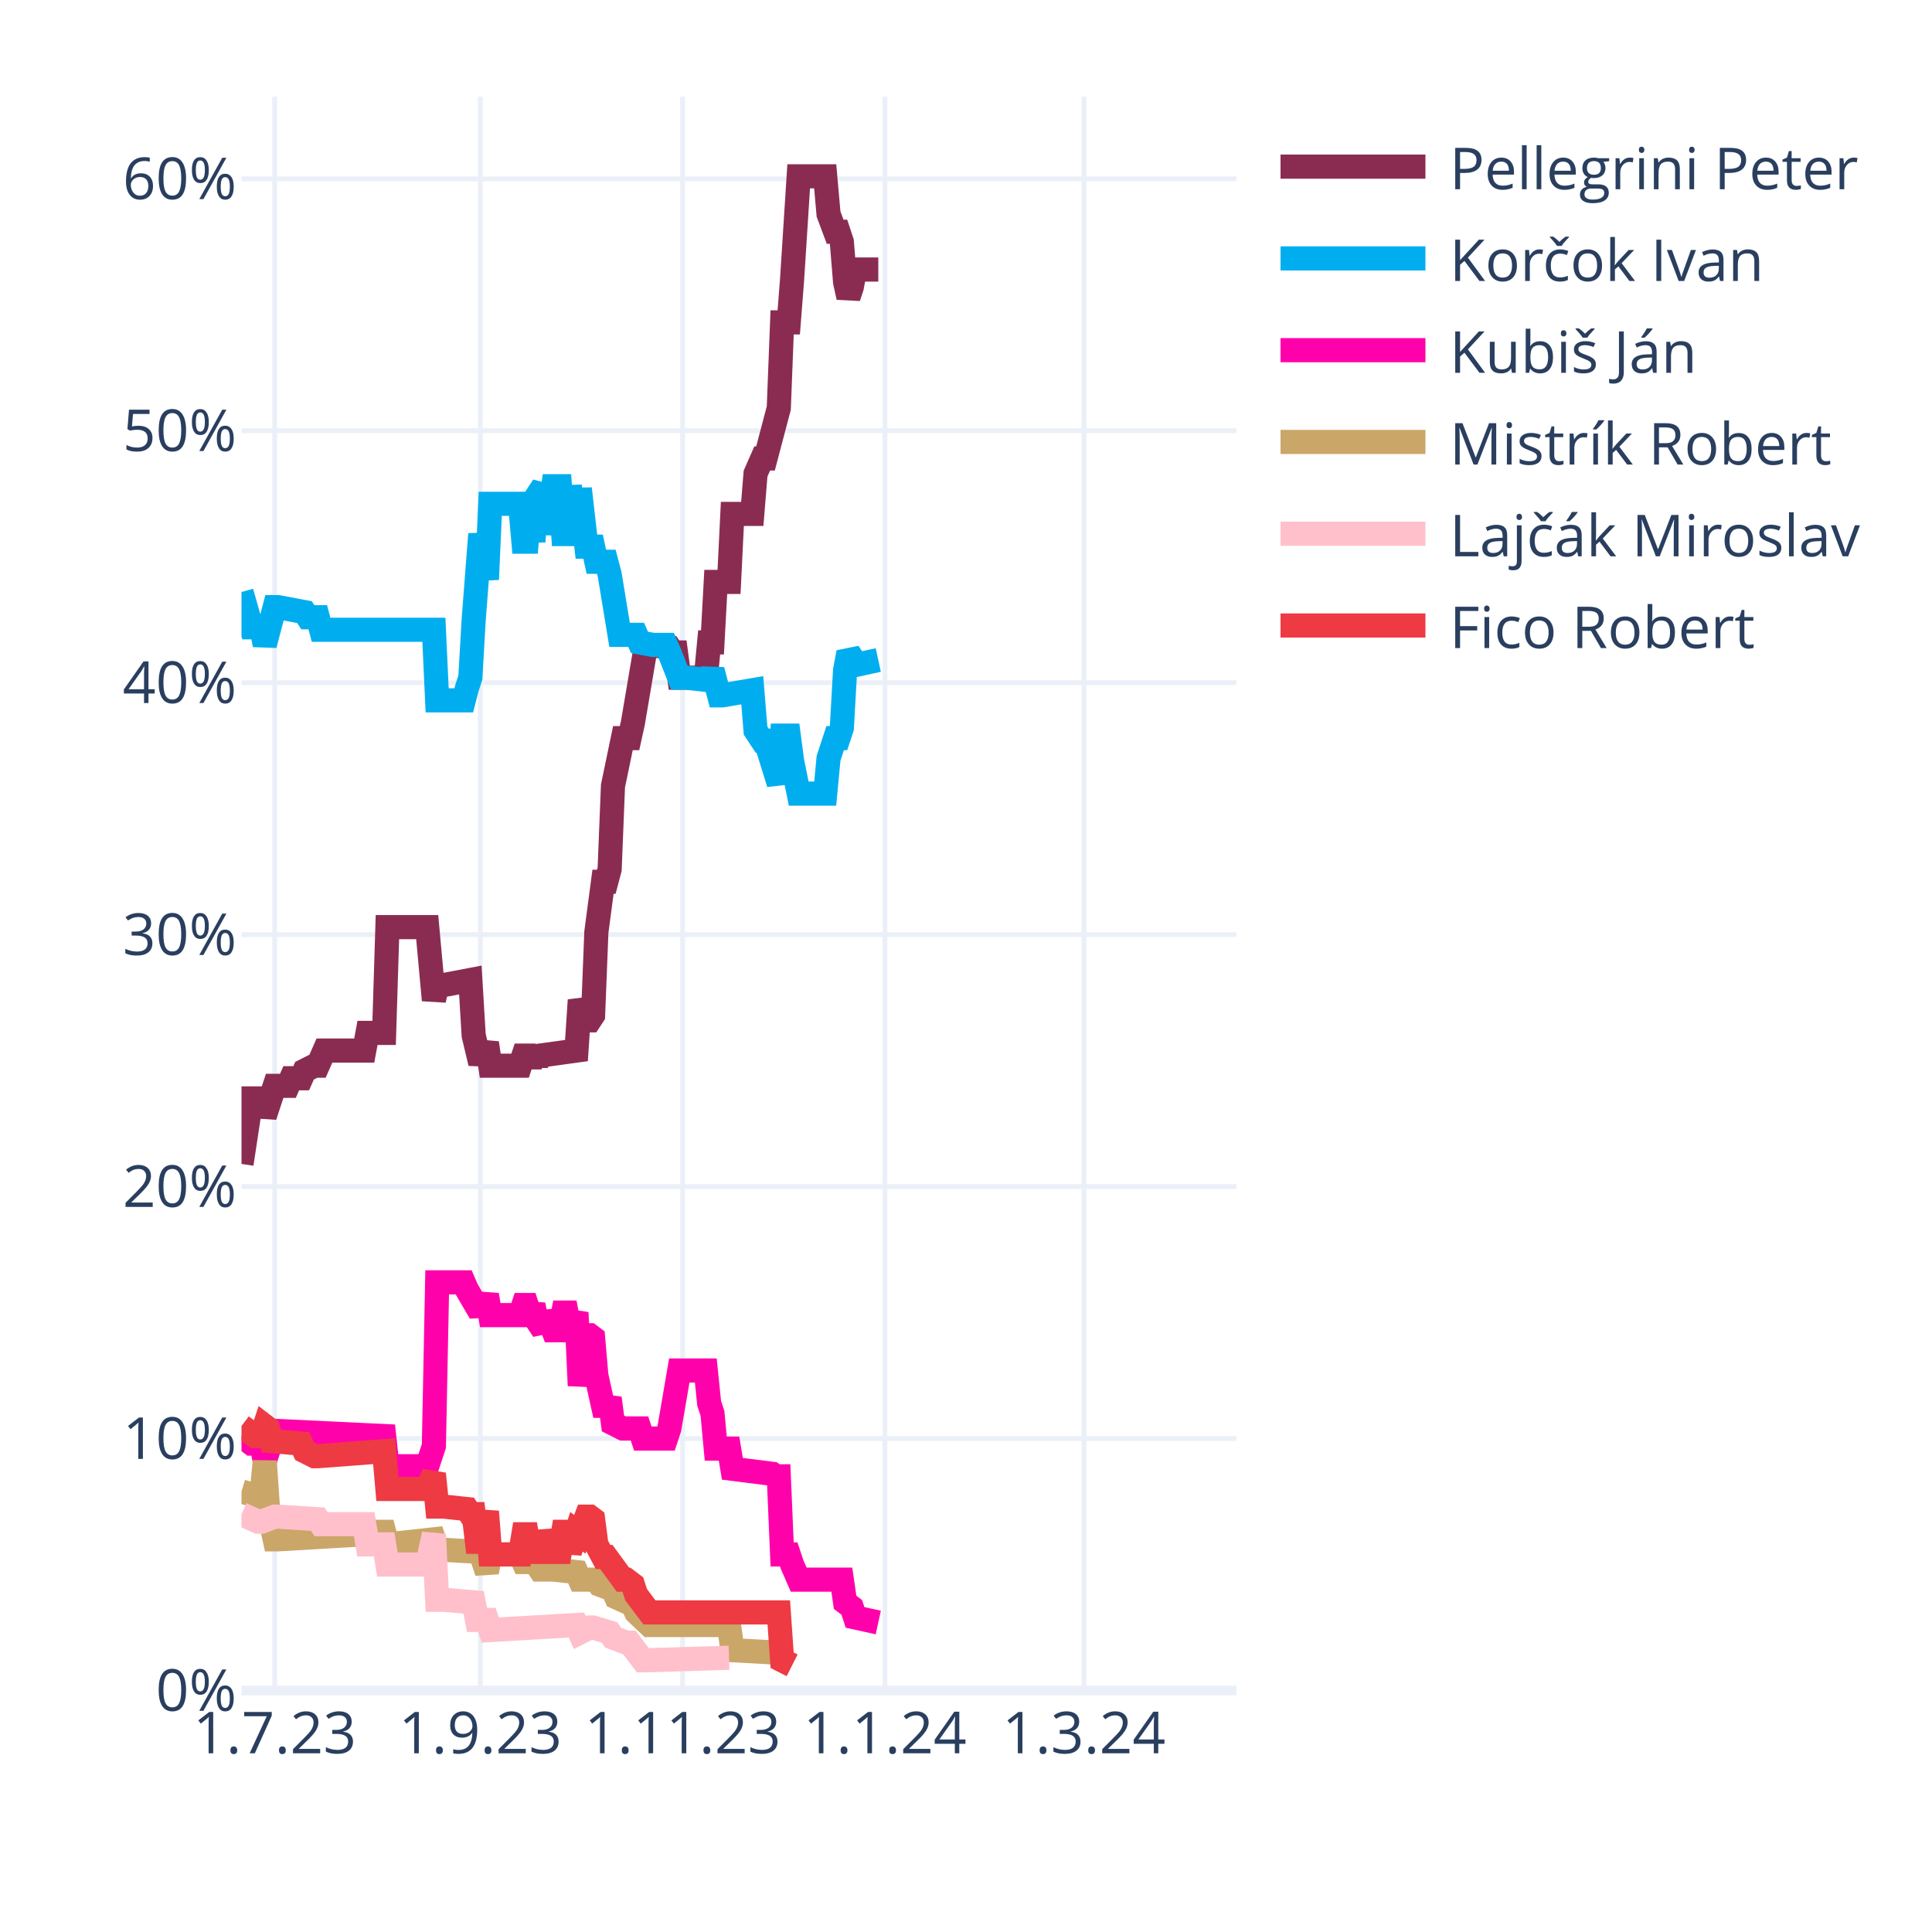
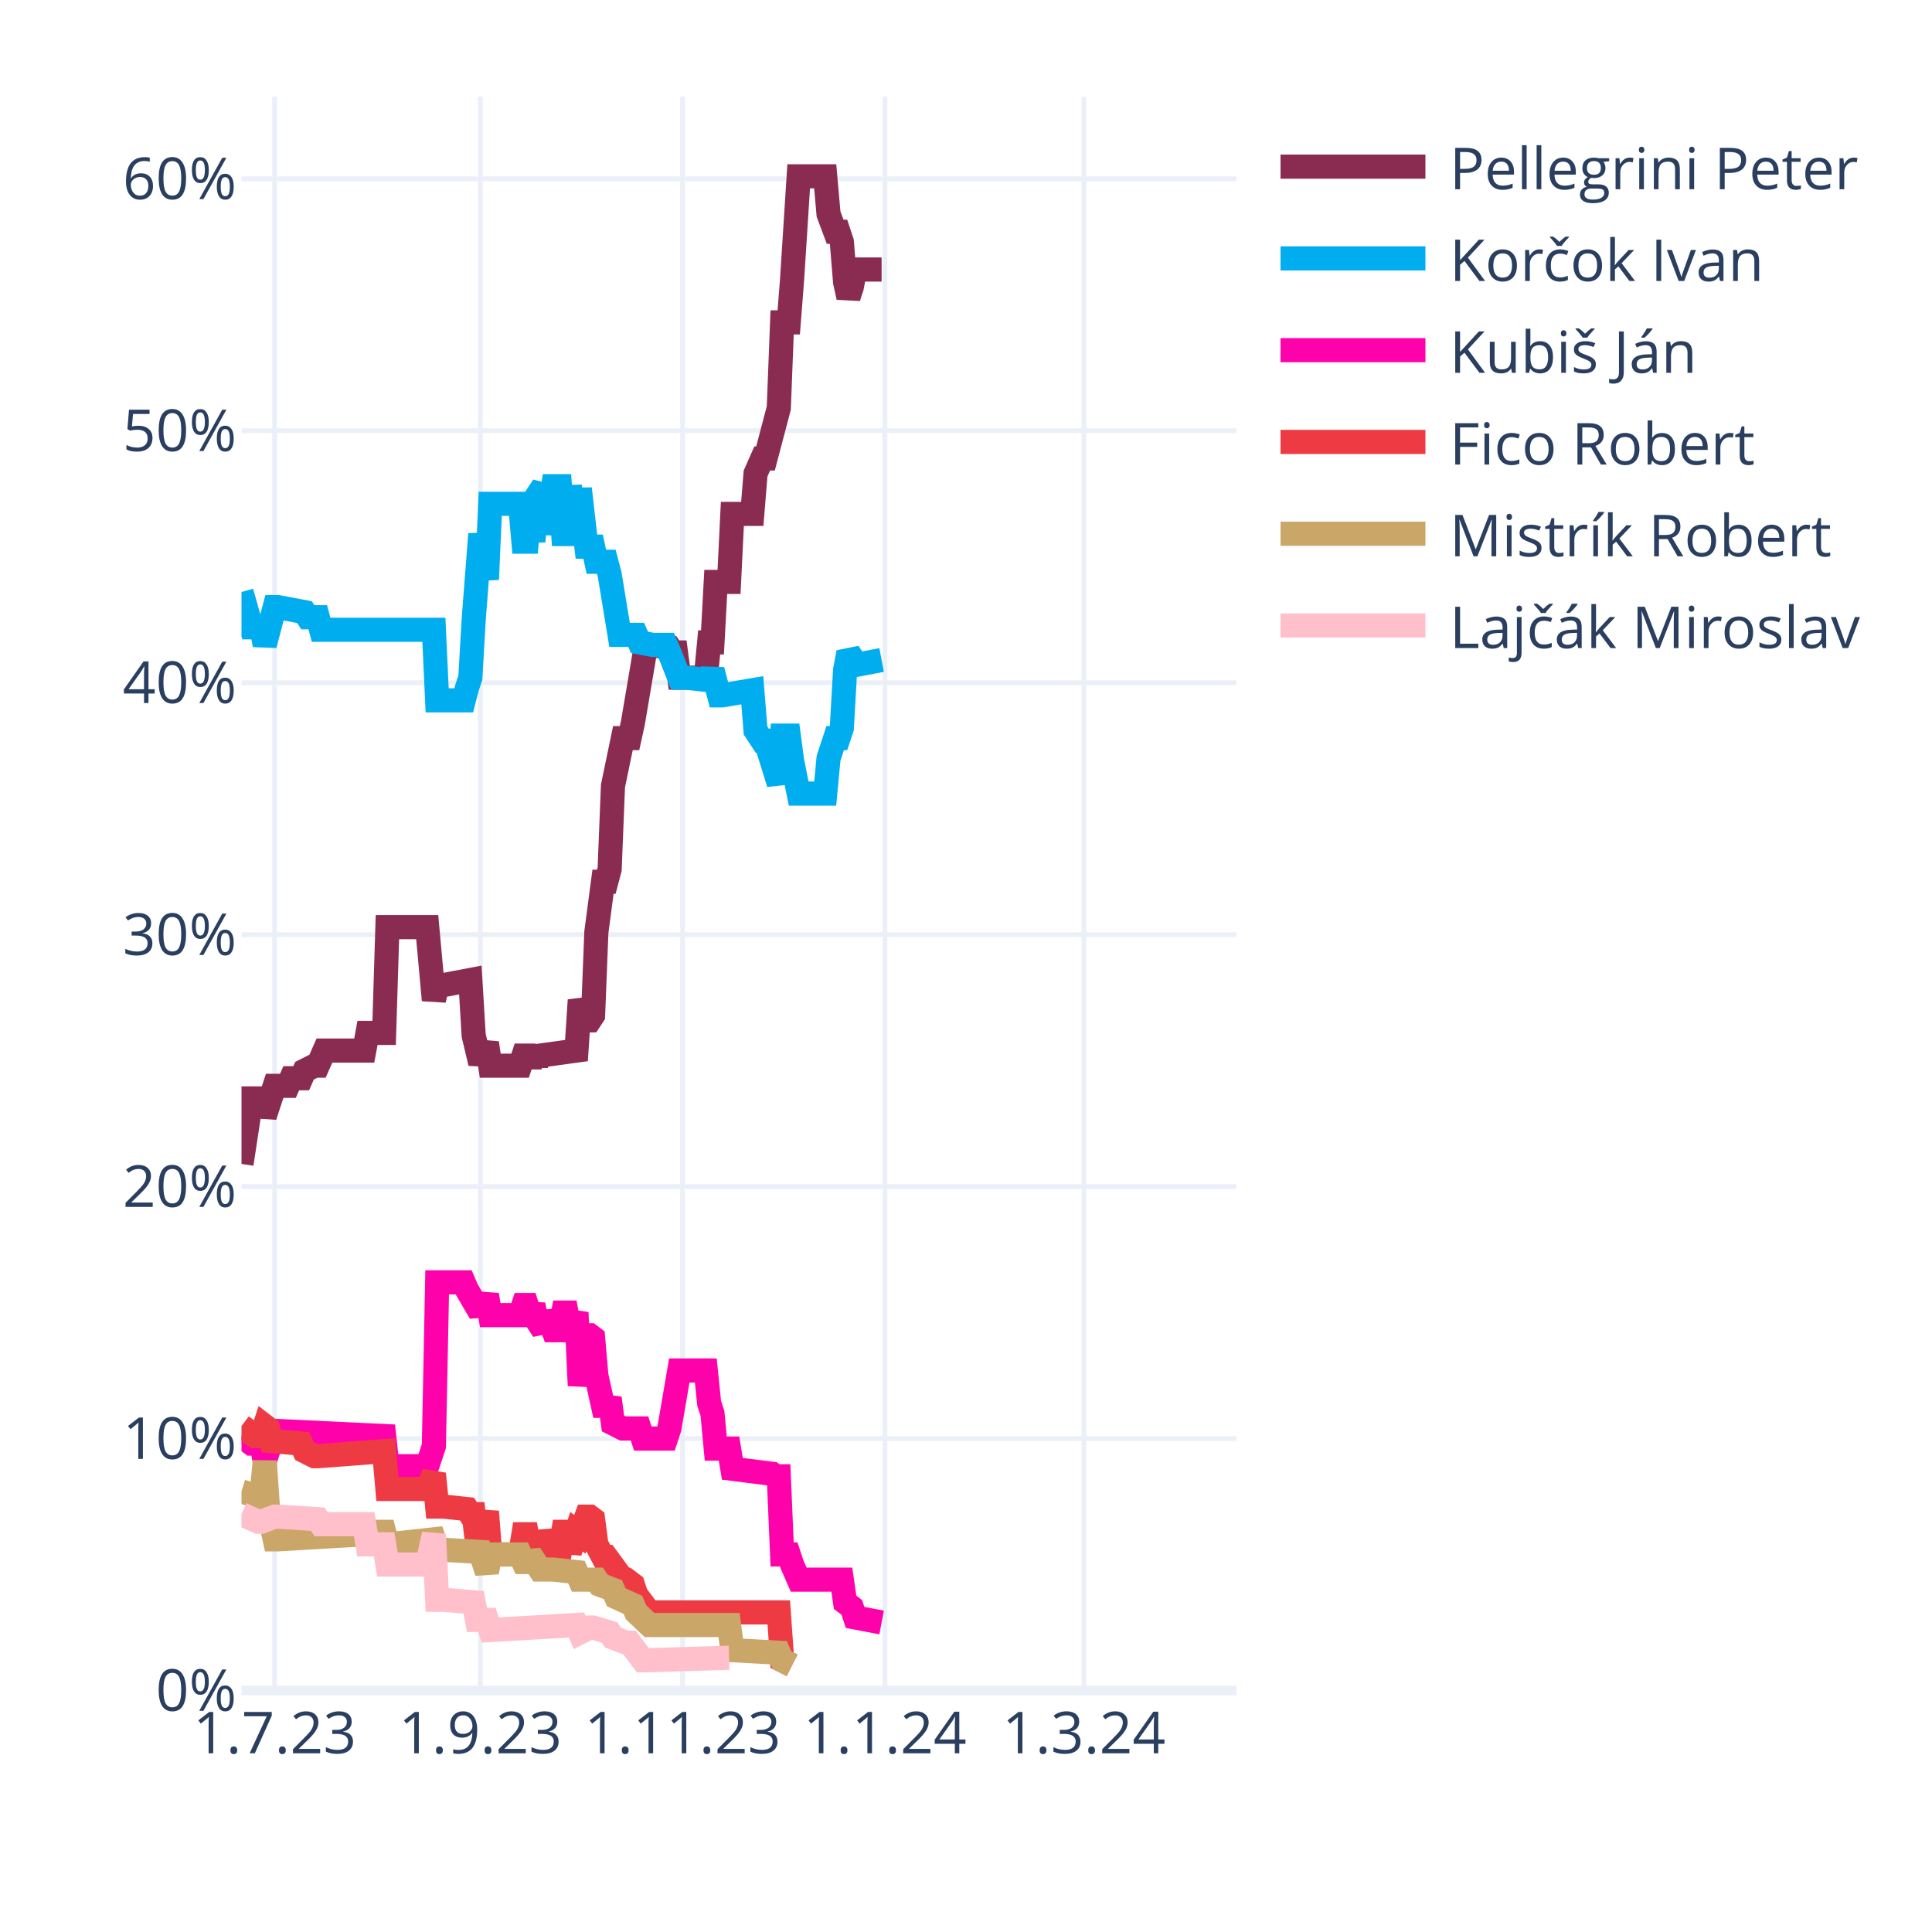
<svg xmlns="http://www.w3.org/2000/svg" class="main-svg" width="400" height="400" style="" viewBox="0 0 400 400">
  <rect x="0" y="0" width="400" height="400" style="fill: rgb(255, 255, 255); fill-opacity: 1;" />
-   <defs id="defs-abf6dc">
+   <defs id="defs-a84eac">
    <g class="clips">
-       <clipPath id="clipabf6dcxyplot" class="plotclip">
+       <clipPath id="clipa84eacxyplot" class="plotclip">
        <rect width="206" height="330" />
      </clipPath>
-       <clipPath class="axesclip" id="clipabf6dcx">
+       <clipPath class="axesclip" id="clipa84eacx">
        <rect x="50" y="0" width="206" height="400" />
      </clipPath>
-       <clipPath class="axesclip" id="clipabf6dcy">
+       <clipPath class="axesclip" id="clipa84eacy">
        <rect x="0" y="20" width="400" height="330" />
      </clipPath>
-       <clipPath class="axesclip" id="clipabf6dcxy">
+       <clipPath class="axesclip" id="clipa84eacxy">
        <rect x="50" y="20" width="206" height="330" />
      </clipPath>
    </g>
    <g class="gradients" />
    <g class="patterns" />
  </defs>
  <g class="bglayer" />
  <g class="layer-below">
    <g class="imagelayer" />
    <g class="shapelayer" />
  </g>
  <g class="cartesianlayer">
    <g class="subplot xy">
      <g class="layer-subplot">
        <g class="shapelayer" />
        <g class="imagelayer" />
      </g>
      <g class="minor-gridlayer">
        <g class="x" />
        <g class="y" />
      </g>
      <g class="gridlayer">
        <g class="x">
          <path class="xgrid crisp" transform="translate(56.87,0)" d="M0,20v330" style="stroke: rgb(235, 240, 248); stroke-opacity: 1; stroke-width: 1px;" />
          <path class="xgrid crisp" transform="translate(99.44,0)" d="M0,20v330" style="stroke: rgb(235, 240, 248); stroke-opacity: 1; stroke-width: 1px;" />
          <path class="xgrid crisp" transform="translate(141.33,0)" d="M0,20v330" style="stroke: rgb(235, 240, 248); stroke-opacity: 1; stroke-width: 1px;" />
          <path class="xgrid crisp" transform="translate(183.21,0)" d="M0,20v330" style="stroke: rgb(235, 240, 248); stroke-opacity: 1; stroke-width: 1px;" />
          <path class="xgrid crisp" transform="translate(224.41,0)" d="M0,20v330" style="stroke: rgb(235, 240, 248); stroke-opacity: 1; stroke-width: 1px;" />
        </g>
        <g class="y">
          <path class="ygrid crisp" transform="translate(0,297.84)" d="M50,0h206" style="stroke: rgb(235, 240, 248); stroke-opacity: 1; stroke-width: 1px;" />
          <path class="ygrid crisp" transform="translate(0,245.67)" d="M50,0h206" style="stroke: rgb(235, 240, 248); stroke-opacity: 1; stroke-width: 1px;" />
          <path class="ygrid crisp" transform="translate(0,193.51)" d="M50,0h206" style="stroke: rgb(235, 240, 248); stroke-opacity: 1; stroke-width: 1px;" />
          <path class="ygrid crisp" transform="translate(0,141.35)" d="M50,0h206" style="stroke: rgb(235, 240, 248); stroke-opacity: 1; stroke-width: 1px;" />
          <path class="ygrid crisp" transform="translate(0,89.18)" d="M50,0h206" style="stroke: rgb(235, 240, 248); stroke-opacity: 1; stroke-width: 1px;" />
          <path class="ygrid crisp" transform="translate(0,37.02)" d="M50,0h206" style="stroke: rgb(235, 240, 248); stroke-opacity: 1; stroke-width: 1px;" />
        </g>
      </g>
      <g class="zerolinelayer">
        <path class="yzl zl crisp" transform="translate(0,350)" d="M50,0h206" style="stroke: rgb(235, 240, 248); stroke-opacity: 1; stroke-width: 2px;" />
      </g>
      <path class="xlines-below" />
      <path class="ylines-below" />
      <g class="overlines-below" />
      <g class="xaxislayer-below" />
      <g class="yaxislayer-below" />
      <g class="overaxes-below" />
-       <g class="plot" transform="translate(50,20)" clip-path="url(#clipabf6dcxyplot)">
+       <g class="plot" transform="translate(50,20)" clip-path="url(#clipa84eacxyplot)">
        <g class="scatterlayer mlayer">
-           <g class="trace scatter trace7a438f" style="stroke-miterlimit: 2; opacity: 1;">
-             <g class="fills" />
-             <g class="errorbars" />
-             <g class="lines">
-               <path class="js-line" d="M0,220.98L2.06,207.42L2.75,207.42L4.12,207.42L4.81,211.07L6.87,204.81L7.55,204.81L9.61,204.81L10.3,203.24L12.36,203.24L13.05,201.68L15.11,200.64L15.79,200.64L17.17,197.51L17.85,197.51L25.41,197.51L26.09,193.85L29.53,193.85L30.21,171.95L38.45,171.95L39.83,187.07L40.51,183.94L41.89,183.94L47.38,182.9L48.07,194.38L49.44,200.11L50.13,198.03L50.81,195.94L51.5,200.64L57.68,200.64L58.37,198.55L59.05,198.55L59.74,200.64L60.43,198.55L61.11,200.11L61.8,198.55L69.35,197.51L70.04,187.07L71.41,191.25L72.1,191.25L72.79,190.2L73.47,172.99L74.85,162.56L75.53,162.56L76.22,159.95L76.91,142.73L78.97,132.82L79.65,132.82L80.34,132.82L81.03,129.69L83.77,113.52L84.46,113.52L88.58,114.04L89.27,115.09L89.95,115.09L90.64,120.3L96.13,120.3L96.82,113L97.51,113L98.19,100.48L100.94,100.48L101.63,86.4L105.75,86.4L106.43,78.05L107.81,74.92L108.49,74.92L111.24,64.49L111.93,46.75L113.3,46.75L113.99,37.89L115.36,16.5L116.05,16.5L120.85,16.5L121.54,24.32L122.91,27.98L123.6,27.98L124.29,30.06L124.97,38.41L125.66,41.54L126.35,39.45L127.03,35.8L131.84,35.8" style="vector-effect: none; fill: none; stroke: rgb(138, 44, 81); stroke-opacity: 1; stroke-width: 5px; opacity: 1;" />
-             </g>
-             <g class="points" />
-             <g class="text" />
-           </g>
-           <g class="trace scatter trace67532e" style="stroke-miterlimit: 2; opacity: 1;">
-             <g class="fills" />
-             <g class="errorbars" />
-             <g class="lines">
-               <path class="js-line" d="M0,102.57L2.06,109.87L2.75,109.87L4.12,109.87L4.81,113.52L6.87,105.7L7.55,105.7L13.05,106.74L13.73,107.79L15.79,107.79L16.48,110.39L39.83,110.39L40.51,125L46.01,125L46.69,122.39L47.38,120.3L48.07,108.31L49.44,90.57L50.13,95.27L50.81,99.96L51.5,84.31L57.68,84.31L58.37,92.14L59.05,92.14L59.74,84.31L60.43,92.14L61.11,82.75L62.49,80.66L63.17,90.57L64.55,80.66L65.23,80.66L65.92,80.66L66.61,90.57L67.29,90.57L67.98,80.66L69.35,90.57L70.04,81.18L71.41,93.18L72.1,93.18L72.79,93.18L73.47,96.31L75.53,96.31L76.22,98.92L78.28,111.44L78.97,111.44L81.71,111.44L82.4,113L85.15,113.52L85.83,113.52L87.89,113.52L88.58,115.09L90.64,120.3L92.01,120.3L96.82,120.83L97.51,118.74L98.88,123.96L99.57,123.96L105.75,122.91L106.43,131.26L107.81,133.35L108.49,133.35L111.24,142.21L111.93,132.3L113.3,132.3L113.99,137.52L115.36,144.3L116.05,144.3L120.85,144.3L121.54,137L122.91,132.82L123.6,132.82L124.29,130.74L124.97,118.74L125.66,115.09L126.35,116.13L127.03,117.7L131.84,116.65" style="vector-effect: none; fill: none; stroke: rgb(0, 174, 239); stroke-opacity: 1; stroke-width: 5px; opacity: 1;" />
-             </g>
-             <g class="points" />
-             <g class="text" />
-           </g>
-           <g class="trace scatter trace5bba41" style="stroke-miterlimit: 2; opacity: 1;">
-             <g class="fills" />
-             <g class="errorbars" />
-             <g class="lines">
-               <path class="js-line" d="M0,277.32L2.06,278.88L2.75,278.88L4.12,278.88L4.81,282.53L6.87,276.27L7.55,276.27L29.53,277.32L30.21,283.57L38.45,283.57L39.83,279.4L40.51,245.5L41.89,245.5L46.01,245.5L46.69,247.06L49.44,251.76L50.13,250.19L50.81,248.1L51.5,252.28L57.68,252.28L58.37,250.19L59.05,250.19L59.74,252.28L60.43,250.19L61.11,253.32L62.49,255.41L63.17,251.76L64.55,255.41L65.23,255.41L65.92,255.41L66.61,251.76L67.29,251.76L67.98,255.41L69.35,251.76L70.04,266.88L71.41,256.45L72.1,256.45L72.79,256.97L73.47,264.8L74.85,271.06L75.53,271.06L76.22,269.49L76.91,274.71L78.97,275.75L79.65,275.75L82.4,275.75L83.09,277.84L87.89,277.84L88.58,275.75L90.64,263.75L92.01,263.75L96.13,263.75L96.82,270.53L97.51,272.62L98.19,279.92L100.94,279.92L101.63,284.1L109.87,285.14L110.55,285.66L111.24,285.66L111.93,301.83L113.3,301.83L113.99,303.92L115.36,307.05L116.05,307.05L124.29,307.05L124.97,311.74L126.35,312.79L127.03,314.87L131.84,315.92" style="vector-effect: none; fill: none; stroke: rgb(255, 1, 170); stroke-opacity: 1; stroke-width: 5px; opacity: 1;" />
-             </g>
-             <g class="points" />
-             <g class="text" />
-           </g>
-           <g class="trace scatter trace92fdd8" style="stroke-miterlimit: 2; opacity: 1;">
+           <g class="trace scatter tracedb126b" style="stroke-miterlimit: 2; opacity: 1;">
+             <g class="fills" />
+             <g class="errorbars" />
+             <g class="lines">
+               <path class="js-line" d="M0,220.98L2.06,207.42L2.75,207.42L4.12,207.42L4.81,211.07L6.87,204.81L7.55,204.81L9.61,204.81L10.3,203.24L12.36,203.24L13.05,201.68L15.11,200.64L15.79,200.64L17.17,197.51L17.85,197.51L25.41,197.51L26.09,193.85L29.53,193.85L30.21,171.95L38.45,171.95L39.83,187.07L40.51,183.94L41.89,183.94L47.38,182.9L48.07,194.38L49.44,200.11L50.13,198.03L50.81,195.94L51.5,200.64L57.68,200.64L58.37,198.55L59.05,198.55L59.74,200.64L60.43,198.55L61.11,200.11L61.8,198.55L69.35,197.51L70.04,187.07L71.41,191.25L72.1,191.25L72.79,190.2L73.47,172.99L74.85,162.56L75.53,162.56L76.22,159.95L76.91,142.73L78.97,132.82L79.65,132.82L80.34,132.82L81.03,129.69L83.77,113.52L84.46,113.52L88.58,114.04L89.27,115.09L89.95,115.09L90.64,120.3L96.13,120.3L96.82,113L97.51,113L98.19,100.48L100.94,100.48L101.63,86.4L105.75,86.4L106.43,78.05L107.81,74.92L108.49,74.92L111.24,64.49L111.93,46.75L113.3,46.75L113.99,37.89L115.36,16.5L116.05,16.5L120.85,16.5L121.54,24.32L122.91,27.98L123.6,27.98L124.29,30.06L124.97,38.41L125.66,41.54L126.35,39.45L127.03,35.8L132.53,35.8" style="vector-effect: none; fill: none; stroke: rgb(138, 44, 81); stroke-opacity: 1; stroke-width: 5px; opacity: 1;" />
+             </g>
+             <g class="points" />
+             <g class="text" />
+           </g>
+           <g class="trace scatter trace8341c9" style="stroke-miterlimit: 2; opacity: 1;">
+             <g class="fills" />
+             <g class="errorbars" />
+             <g class="lines">
+               <path class="js-line" d="M0,102.57L2.06,109.87L2.75,109.87L4.12,109.87L4.81,113.52L6.87,105.7L7.55,105.7L13.05,106.74L13.73,107.79L15.79,107.79L16.48,110.39L39.83,110.39L40.51,125L46.01,125L46.69,122.39L47.38,120.3L48.07,108.31L49.44,90.57L50.13,95.27L50.81,99.96L51.5,84.31L57.68,84.31L58.37,92.14L59.05,92.14L59.74,84.31L60.43,92.14L61.11,82.75L62.49,80.66L63.17,90.57L64.55,80.66L65.23,80.66L65.92,80.66L66.61,90.57L67.29,90.57L67.98,80.66L69.35,90.57L70.04,81.18L71.41,93.18L72.1,93.18L72.79,93.18L73.47,96.31L75.53,96.31L76.22,98.92L78.28,111.44L78.97,111.44L81.71,111.44L82.4,113L85.15,113.52L85.83,113.52L87.89,113.52L88.58,115.09L90.64,120.3L92.01,120.3L96.82,120.83L97.51,118.74L98.88,123.96L99.57,123.96L105.75,122.91L106.43,131.26L107.81,133.35L108.49,133.35L111.24,142.21L111.93,132.3L113.3,132.3L113.99,137.52L115.36,144.3L116.05,144.3L120.85,144.3L121.54,137L122.91,132.82L123.6,132.82L124.29,130.74L124.97,118.74L125.66,115.09L126.35,116.13L127.03,117.7L132.53,116.65" style="vector-effect: none; fill: none; stroke: rgb(0, 174, 239); stroke-opacity: 1; stroke-width: 5px; opacity: 1;" />
+             </g>
+             <g class="points" />
+             <g class="text" />
+           </g>
+           <g class="trace scatter traceab88b9" style="stroke-miterlimit: 2; opacity: 1;">
+             <g class="fills" />
+             <g class="errorbars" />
+             <g class="lines">
+               <path class="js-line" d="M0,277.32L2.06,278.88L2.75,278.88L4.12,278.88L4.81,282.53L6.87,276.27L7.55,276.27L29.53,277.32L30.21,283.57L38.45,283.57L39.83,279.4L40.51,245.5L41.89,245.5L46.01,245.5L46.69,247.06L49.44,251.76L50.13,250.19L50.81,248.1L51.5,252.28L57.68,252.28L58.37,250.19L59.05,250.19L59.74,252.28L60.43,250.19L61.11,253.32L62.49,255.41L63.17,251.76L64.55,255.41L65.23,255.41L65.92,255.41L66.61,251.76L67.29,251.76L67.98,255.41L69.35,251.76L70.04,266.88L71.41,256.45L72.1,256.45L72.79,256.97L73.47,264.8L74.85,271.06L75.53,271.06L76.22,269.49L76.91,274.71L78.97,275.75L79.65,275.75L82.4,275.75L83.09,277.84L87.89,277.84L88.58,275.75L90.64,263.75L92.01,263.75L96.13,263.75L96.82,270.53L97.51,272.62L98.19,279.92L100.94,279.92L101.63,284.1L109.87,285.14L110.55,285.66L111.24,285.66L111.93,301.83L113.3,301.83L113.99,303.92L115.36,307.05L116.05,307.05L124.29,307.05L124.97,311.74L126.35,312.79L127.03,314.87L132.53,315.92" style="vector-effect: none; fill: none; stroke: rgb(255, 1, 170); stroke-opacity: 1; stroke-width: 5px; opacity: 1;" />
+             </g>
+             <g class="points" />
+             <g class="text" />
+           </g>
+           <g class="trace scatter trace5dd30f" style="stroke-miterlimit: 2; opacity: 1;">
+             <g class="fills" />
+             <g class="errorbars" />
+             <g class="lines">
+               <path class="js-line" d="M0,275.23L2.75,277.32L3.43,277.32L4.12,277.32L4.81,275.23L5.49,275.75L6.18,278.36L12.36,278.88L13.05,280.45L15.11,281.49L15.79,281.49L29.53,280.45L30.21,288.27L38.45,288.27L39.83,285.14L40.51,291.92L41.89,291.92L46.69,292.44L47.38,293.49L48.07,293.49L48.75,299.22L49.44,299.22L50.13,296.09L50.81,292.96L51.5,301.83L57.68,301.83L58.37,297.66L59.05,297.66L59.74,301.83L60.43,297.66L61.11,301.31L62.49,301.31L63.17,297.14L64.55,301.31L65.23,301.31L65.92,301.31L66.61,297.14L67.29,297.14L67.98,301.31L69.35,297.14L70.04,297.66L71.41,294.01L72.1,294.01L72.79,294.53L73.47,299.75L74.85,302.35L75.53,302.35L78.97,307.05L79.65,307.05L81.03,308.09L81.71,310.18L84.46,313.83L85.15,313.83L111.24,313.83L111.93,323.74L113.99,324.78" style="vector-effect: none; fill: none; stroke: rgb(238, 58, 67); stroke-opacity: 1; stroke-width: 5px; opacity: 1;" />
+             </g>
+             <g class="points" />
+             <g class="text" />
+           </g>
+           <g class="trace scatter trace96f135" style="stroke-miterlimit: 2; opacity: 1;">
            <g class="fills" />
            <g class="errorbars" />
            <g class="lines">
              <path class="js-line" d="M0,288.79L3.43,289.83L4.12,289.83L4.81,282.53L5.49,292.44L6.87,298.7L7.55,298.7L25.41,297.66L26.09,297.14L29.53,297.14L30.21,299.75L39.83,298.7L40.51,300.79L49.44,301.31L50.13,303.4L50.81,305.48L51.5,301.83L57.68,301.83L58.37,303.4L59.05,303.4L59.74,301.83L61.8,304.96L62.49,304.96L63.86,304.96L64.55,304.96L69.35,305.48L70.04,307.05L73.47,307.05L74.16,308.09L76.91,309.13L77.59,310.7L81.03,312.26L81.71,313.83L84.46,316.44L85.15,316.44L100.94,316.44L101.63,321.65L111.24,322.18L111.93,323.74L113.99,324.78" style="vector-effect: none; fill: none; stroke: rgb(202, 166, 105); stroke-opacity: 1; stroke-width: 5px; opacity: 1;" />
            </g>
            <g class="points" />
            <g class="text" />
          </g>
-           <g class="trace scatter tracee9dfc4" style="stroke-miterlimit: 2; opacity: 1;">
+           <g class="trace scatter traceccc522" style="stroke-miterlimit: 2; opacity: 1;">
            <g class="fills" />
            <g class="errorbars" />
            <g class="lines">
              <path class="js-line" d="M0,293.49L3.43,295.05L4.12,295.05L6.87,294.01L7.55,294.01L15.79,294.53L16.48,295.57L25.41,295.57L26.09,299.75L29.53,299.75L30.21,303.92L38.45,303.92L39.83,297.66L40.51,311.22L41.89,311.22L48.07,311.74L48.75,315.39L50.81,315.39L51.5,317.48L69.35,316.44L70.04,318L72.1,316.96L72.79,316.96L76.22,318L76.91,319.05L79.65,320.09L80.34,320.09L83.09,323.74L83.77,323.74L100.94,323.22" style="vector-effect: none; fill: none; stroke: rgb(255, 192, 203); stroke-opacity: 1; stroke-width: 5px; opacity: 1;" />
-             </g>
-             <g class="points" />
-             <g class="text" />
-           </g>
-           <g class="trace scatter tracedf50b1" style="stroke-miterlimit: 2; opacity: 1;">
-             <g class="fills" />
-             <g class="errorbars" />
-             <g class="lines">
-               <path class="js-line" d="M0,275.23L2.75,277.32L3.43,277.32L4.12,277.32L4.81,275.23L5.49,275.75L6.18,278.36L12.36,278.88L13.05,280.45L15.11,281.49L15.79,281.49L29.53,280.45L30.21,288.27L38.45,288.27L39.83,285.14L40.51,291.92L41.89,291.92L46.69,292.44L47.38,293.49L48.07,293.49L48.75,299.22L49.44,299.22L50.13,296.09L50.81,292.96L51.5,301.83L57.68,301.83L58.37,297.66L59.05,297.66L59.74,301.83L60.43,297.66L61.11,301.31L62.49,301.31L63.17,297.14L64.55,301.31L65.23,301.31L65.92,301.31L66.61,297.14L67.29,297.14L67.98,301.31L69.35,297.14L70.04,297.66L71.41,294.01L72.1,294.01L72.79,294.53L73.47,299.75L74.85,302.35L75.53,302.35L78.97,307.05L79.65,307.05L81.03,308.09L81.71,310.18L84.46,313.83L85.15,313.83L111.24,313.83L111.93,323.74L113.99,324.78" style="vector-effect: none; fill: none; stroke: rgb(238, 58, 67); stroke-opacity: 1; stroke-width: 5px; opacity: 1;" />
            </g>
            <g class="points" />
            <g class="text" />
          </g>
        </g>
      </g>
      <g class="overplot" />
      <path class="xlines-above crisp" d="M0,0" style="fill: none;" />
      <path class="ylines-above crisp" d="M0,0" style="fill: none;" />
      <g class="overlines-above" />
      <g class="xaxislayer-above">
        <g class="xtick">
          <text text-anchor="middle" x="0" y="363" transform="translate(56.87,0)" style="font-family: 'Open Sans', verdana, arial, sans-serif; font-size: 12px; fill: rgb(42, 63, 95); fill-opacity: 1; white-space: pre; opacity: 1;">1.7.23</text>
        </g>
        <g class="xtick">
          <text text-anchor="middle" x="0" y="363" style="font-family: 'Open Sans', verdana, arial, sans-serif; font-size: 12px; fill: rgb(42, 63, 95); fill-opacity: 1; white-space: pre; opacity: 1;" transform="translate(99.44,0)">1.9.23</text>
        </g>
        <g class="xtick">
          <text text-anchor="middle" x="0" y="363" style="font-family: 'Open Sans', verdana, arial, sans-serif; font-size: 12px; fill: rgb(42, 63, 95); fill-opacity: 1; white-space: pre; opacity: 1;" transform="translate(141.33,0)">1.11.23</text>
        </g>
        <g class="xtick">
          <text text-anchor="middle" x="0" y="363" style="font-family: 'Open Sans', verdana, arial, sans-serif; font-size: 12px; fill: rgb(42, 63, 95); fill-opacity: 1; white-space: pre; opacity: 1;" transform="translate(183.21,0)">1.1.24</text>
        </g>
        <g class="xtick">
          <text text-anchor="middle" x="0" y="363" style="font-family: 'Open Sans', verdana, arial, sans-serif; font-size: 12px; fill: rgb(42, 63, 95); fill-opacity: 1; white-space: pre; opacity: 1;" transform="translate(224.41,0)">1.3.24</text>
        </g>
      </g>
      <g class="yaxislayer-above">
        <g class="ytick">
          <text text-anchor="end" x="49" y="4.2" transform="translate(0,350)" style="font-family: 'Open Sans', verdana, arial, sans-serif; font-size: 12px; fill: rgb(42, 63, 95); fill-opacity: 1; white-space: pre; opacity: 1;">0%</text>
        </g>
        <g class="ytick">
          <text text-anchor="end" x="49" y="4.2" style="font-family: 'Open Sans', verdana, arial, sans-serif; font-size: 12px; fill: rgb(42, 63, 95); fill-opacity: 1; white-space: pre; opacity: 1;" transform="translate(0,297.84)">10%</text>
        </g>
        <g class="ytick">
          <text text-anchor="end" x="49" y="4.2" style="font-family: 'Open Sans', verdana, arial, sans-serif; font-size: 12px; fill: rgb(42, 63, 95); fill-opacity: 1; white-space: pre; opacity: 1;" transform="translate(0,245.67)">20%</text>
        </g>
        <g class="ytick">
          <text text-anchor="end" x="49" y="4.2" style="font-family: 'Open Sans', verdana, arial, sans-serif; font-size: 12px; fill: rgb(42, 63, 95); fill-opacity: 1; white-space: pre; opacity: 1;" transform="translate(0,193.51)">30%</text>
        </g>
        <g class="ytick">
          <text text-anchor="end" x="49" y="4.2" style="font-family: 'Open Sans', verdana, arial, sans-serif; font-size: 12px; fill: rgb(42, 63, 95); fill-opacity: 1; white-space: pre; opacity: 1;" transform="translate(0,141.35)">40%</text>
        </g>
        <g class="ytick">
          <text text-anchor="end" x="49" y="4.2" style="font-family: 'Open Sans', verdana, arial, sans-serif; font-size: 12px; fill: rgb(42, 63, 95); fill-opacity: 1; white-space: pre; opacity: 1;" transform="translate(0,89.18)">50%</text>
        </g>
        <g class="ytick">
          <text text-anchor="end" x="49" y="4.2" style="font-family: 'Open Sans', verdana, arial, sans-serif; font-size: 12px; fill: rgb(42, 63, 95); fill-opacity: 1; white-space: pre; opacity: 1;" transform="translate(0,37.02)">60%</text>
        </g>
      </g>
      <g class="overaxes-above" />
    </g>
  </g>
  <g class="polarlayer" />
  <g class="smithlayer" />
  <g class="ternarylayer" />
  <g class="geolayer" />
  <g class="funnelarealayer" />
  <g class="pielayer" />
  <g class="iciclelayer" />
  <g class="treemaplayer" />
  <g class="sunburstlayer" />
  <g class="glimages" />
-   <defs id="topdefs-abf6dc">
+   <defs id="topdefs-a84eac">
    <g class="clips" />
-     <clipPath id="legendabf6dc">
+     <clipPath id="legenda84eac">
      <rect width="128" height="124" x="0" y="0" />
    </clipPath>
  </defs>
  <g class="layer-above">
    <g class="imagelayer" />
    <g class="shapelayer" />
  </g>
  <g class="infolayer">
    <g class="legend" pointer-events="all" transform="translate(260.12,20)">
      <rect class="bg" shape-rendering="crispEdges" width="128" height="124" x="0" y="0" style="stroke: rgb(68, 68, 68); stroke-opacity: 1; fill: rgb(255, 255, 255); fill-opacity: 1; stroke-width: 0px;" />
-       <g class="scrollbox" transform="" clip-path="url(#legendabf6dc)">
+       <g class="scrollbox" transform="" clip-path="url(#legenda84eac)">
        <g class="groups">
          <g class="traces" transform="translate(0,14.5)" style="opacity: 1;">
            <text class="legendtext" text-anchor="start" x="40" y="4.68" style="font-family: 'Open Sans', verdana, arial, sans-serif; font-size: 12px; fill: rgb(42, 63, 95); fill-opacity: 1; white-space: pre;">Pellegrini Peter</text>
            <g class="layers" style="opacity: 1;">
              <g class="legendfill" />
              <g class="legendlines">
                <path class="js-line" d="M5,0h30" style="fill: none; stroke: rgb(138, 44, 81); stroke-opacity: 1; stroke-width: 5px;" />
              </g>
              <g class="legendsymbols">
                <g class="legendpoints" />
              </g>
            </g>
            <rect class="legendtoggle" x="0" y="-9.5" width="122.703" height="19" style="fill: rgb(0, 0, 0); fill-opacity: 0;" />
          </g>
          <g class="traces" transform="translate(0,33.5)" style="opacity: 1;">
            <text class="legendtext" text-anchor="start" x="40" y="4.68" style="font-family: 'Open Sans', verdana, arial, sans-serif; font-size: 12px; fill: rgb(42, 63, 95); fill-opacity: 1; white-space: pre;">Korčok Ivan</text>
            <g class="layers" style="opacity: 1;">
              <g class="legendfill" />
              <g class="legendlines">
                <path class="js-line" d="M5,0h30" style="fill: none; stroke: rgb(0, 174, 239); stroke-opacity: 1; stroke-width: 5px;" />
              </g>
              <g class="legendsymbols">
                <g class="legendpoints" />
              </g>
            </g>
            <rect class="legendtoggle" x="0" y="-9.5" width="122.703" height="19" style="fill: rgb(0, 0, 0); fill-opacity: 0;" />
          </g>
          <g class="traces" transform="translate(0,52.5)" style="opacity: 1;">
            <text class="legendtext" text-anchor="start" x="40" y="4.68" style="font-family: 'Open Sans', verdana, arial, sans-serif; font-size: 12px; fill: rgb(42, 63, 95); fill-opacity: 1; white-space: pre;">Kubiš Ján</text>
            <g class="layers" style="opacity: 1;">
              <g class="legendfill" />
              <g class="legendlines">
                <path class="js-line" d="M5,0h30" style="fill: none; stroke: rgb(255, 1, 170); stroke-opacity: 1; stroke-width: 5px;" />
              </g>
              <g class="legendsymbols">
                <g class="legendpoints" />
              </g>
            </g>
            <rect class="legendtoggle" x="0" y="-9.5" width="122.703" height="19" style="fill: rgb(0, 0, 0); fill-opacity: 0;" />
          </g>
          <g class="traces" transform="translate(0,71.5)" style="opacity: 1;">
+             <text class="legendtext" text-anchor="start" x="40" y="4.68" style="font-family: 'Open Sans', verdana, arial, sans-serif; font-size: 12px; fill: rgb(42, 63, 95); fill-opacity: 1; white-space: pre;">Fico Robert</text>
+             <g class="layers" style="opacity: 1;">
+               <g class="legendfill" />
+               <g class="legendlines">
+                 <path class="js-line" d="M5,0h30" style="fill: none; stroke: rgb(238, 58, 67); stroke-opacity: 1; stroke-width: 5px;" />
+               </g>
+               <g class="legendsymbols">
+                 <g class="legendpoints" />
+               </g>
+             </g>
+             <rect class="legendtoggle" x="0" y="-9.5" width="122.703" height="19" style="fill: rgb(0, 0, 0); fill-opacity: 0;" />
+           </g>
+           <g class="traces" transform="translate(0,90.5)" style="opacity: 1;">
            <text class="legendtext" text-anchor="start" x="40" y="4.68" style="font-family: 'Open Sans', verdana, arial, sans-serif; font-size: 12px; fill: rgb(42, 63, 95); fill-opacity: 1; white-space: pre;">Mistrík Robert</text>
            <g class="layers" style="opacity: 1;">
              <g class="legendfill" />
              <g class="legendlines">
                <path class="js-line" d="M5,0h30" style="fill: none; stroke: rgb(202, 166, 105); stroke-opacity: 1; stroke-width: 5px;" />
              </g>
              <g class="legendsymbols">
                <g class="legendpoints" />
              </g>
            </g>
            <rect class="legendtoggle" x="0" y="-9.5" width="122.703" height="19" style="fill: rgb(0, 0, 0); fill-opacity: 0;" />
          </g>
-           <g class="traces" transform="translate(0,90.5)" style="opacity: 1;">
+           <g class="traces" transform="translate(0,109.5)" style="opacity: 1;">
            <text class="legendtext" text-anchor="start" x="40" y="4.68" style="font-family: 'Open Sans', verdana, arial, sans-serif; font-size: 12px; fill: rgb(42, 63, 95); fill-opacity: 1; white-space: pre;">Lajčák Miroslav</text>
            <g class="layers" style="opacity: 1;">
              <g class="legendfill" />
              <g class="legendlines">
                <path class="js-line" d="M5,0h30" style="fill: none; stroke: rgb(255, 192, 203); stroke-opacity: 1; stroke-width: 5px;" />
-               </g>
-               <g class="legendsymbols">
-                 <g class="legendpoints" />
-               </g>
-             </g>
-             <rect class="legendtoggle" x="0" y="-9.5" width="122.703" height="19" style="fill: rgb(0, 0, 0); fill-opacity: 0;" />
-           </g>
-           <g class="traces" transform="translate(0,109.5)" style="opacity: 1;">
-             <text class="legendtext" text-anchor="start" x="40" y="4.68" style="font-family: 'Open Sans', verdana, arial, sans-serif; font-size: 12px; fill: rgb(42, 63, 95); fill-opacity: 1; white-space: pre;">Fico Robert</text>
-             <g class="layers" style="opacity: 1;">
-               <g class="legendfill" />
-               <g class="legendlines">
-                 <path class="js-line" d="M5,0h30" style="fill: none; stroke: rgb(238, 58, 67); stroke-opacity: 1; stroke-width: 5px;" />
              </g>
              <g class="legendsymbols">
                <g class="legendpoints" />
              </g>
            </g>
            <rect class="legendtoggle" x="0" y="-9.5" width="122.703" height="19" style="fill: rgb(0, 0, 0); fill-opacity: 0;" />
          </g>
        </g>
      </g>
      <rect class="scrollbar" rx="20" ry="3" width="0" height="0" x="0" y="0" style="fill: rgb(128, 139, 164); fill-opacity: 1;" />
    </g>
    <g class="g-gtitle" />
    <g class="g-xtitle" />
    <g class="g-ytitle" />
  </g>
</svg>
